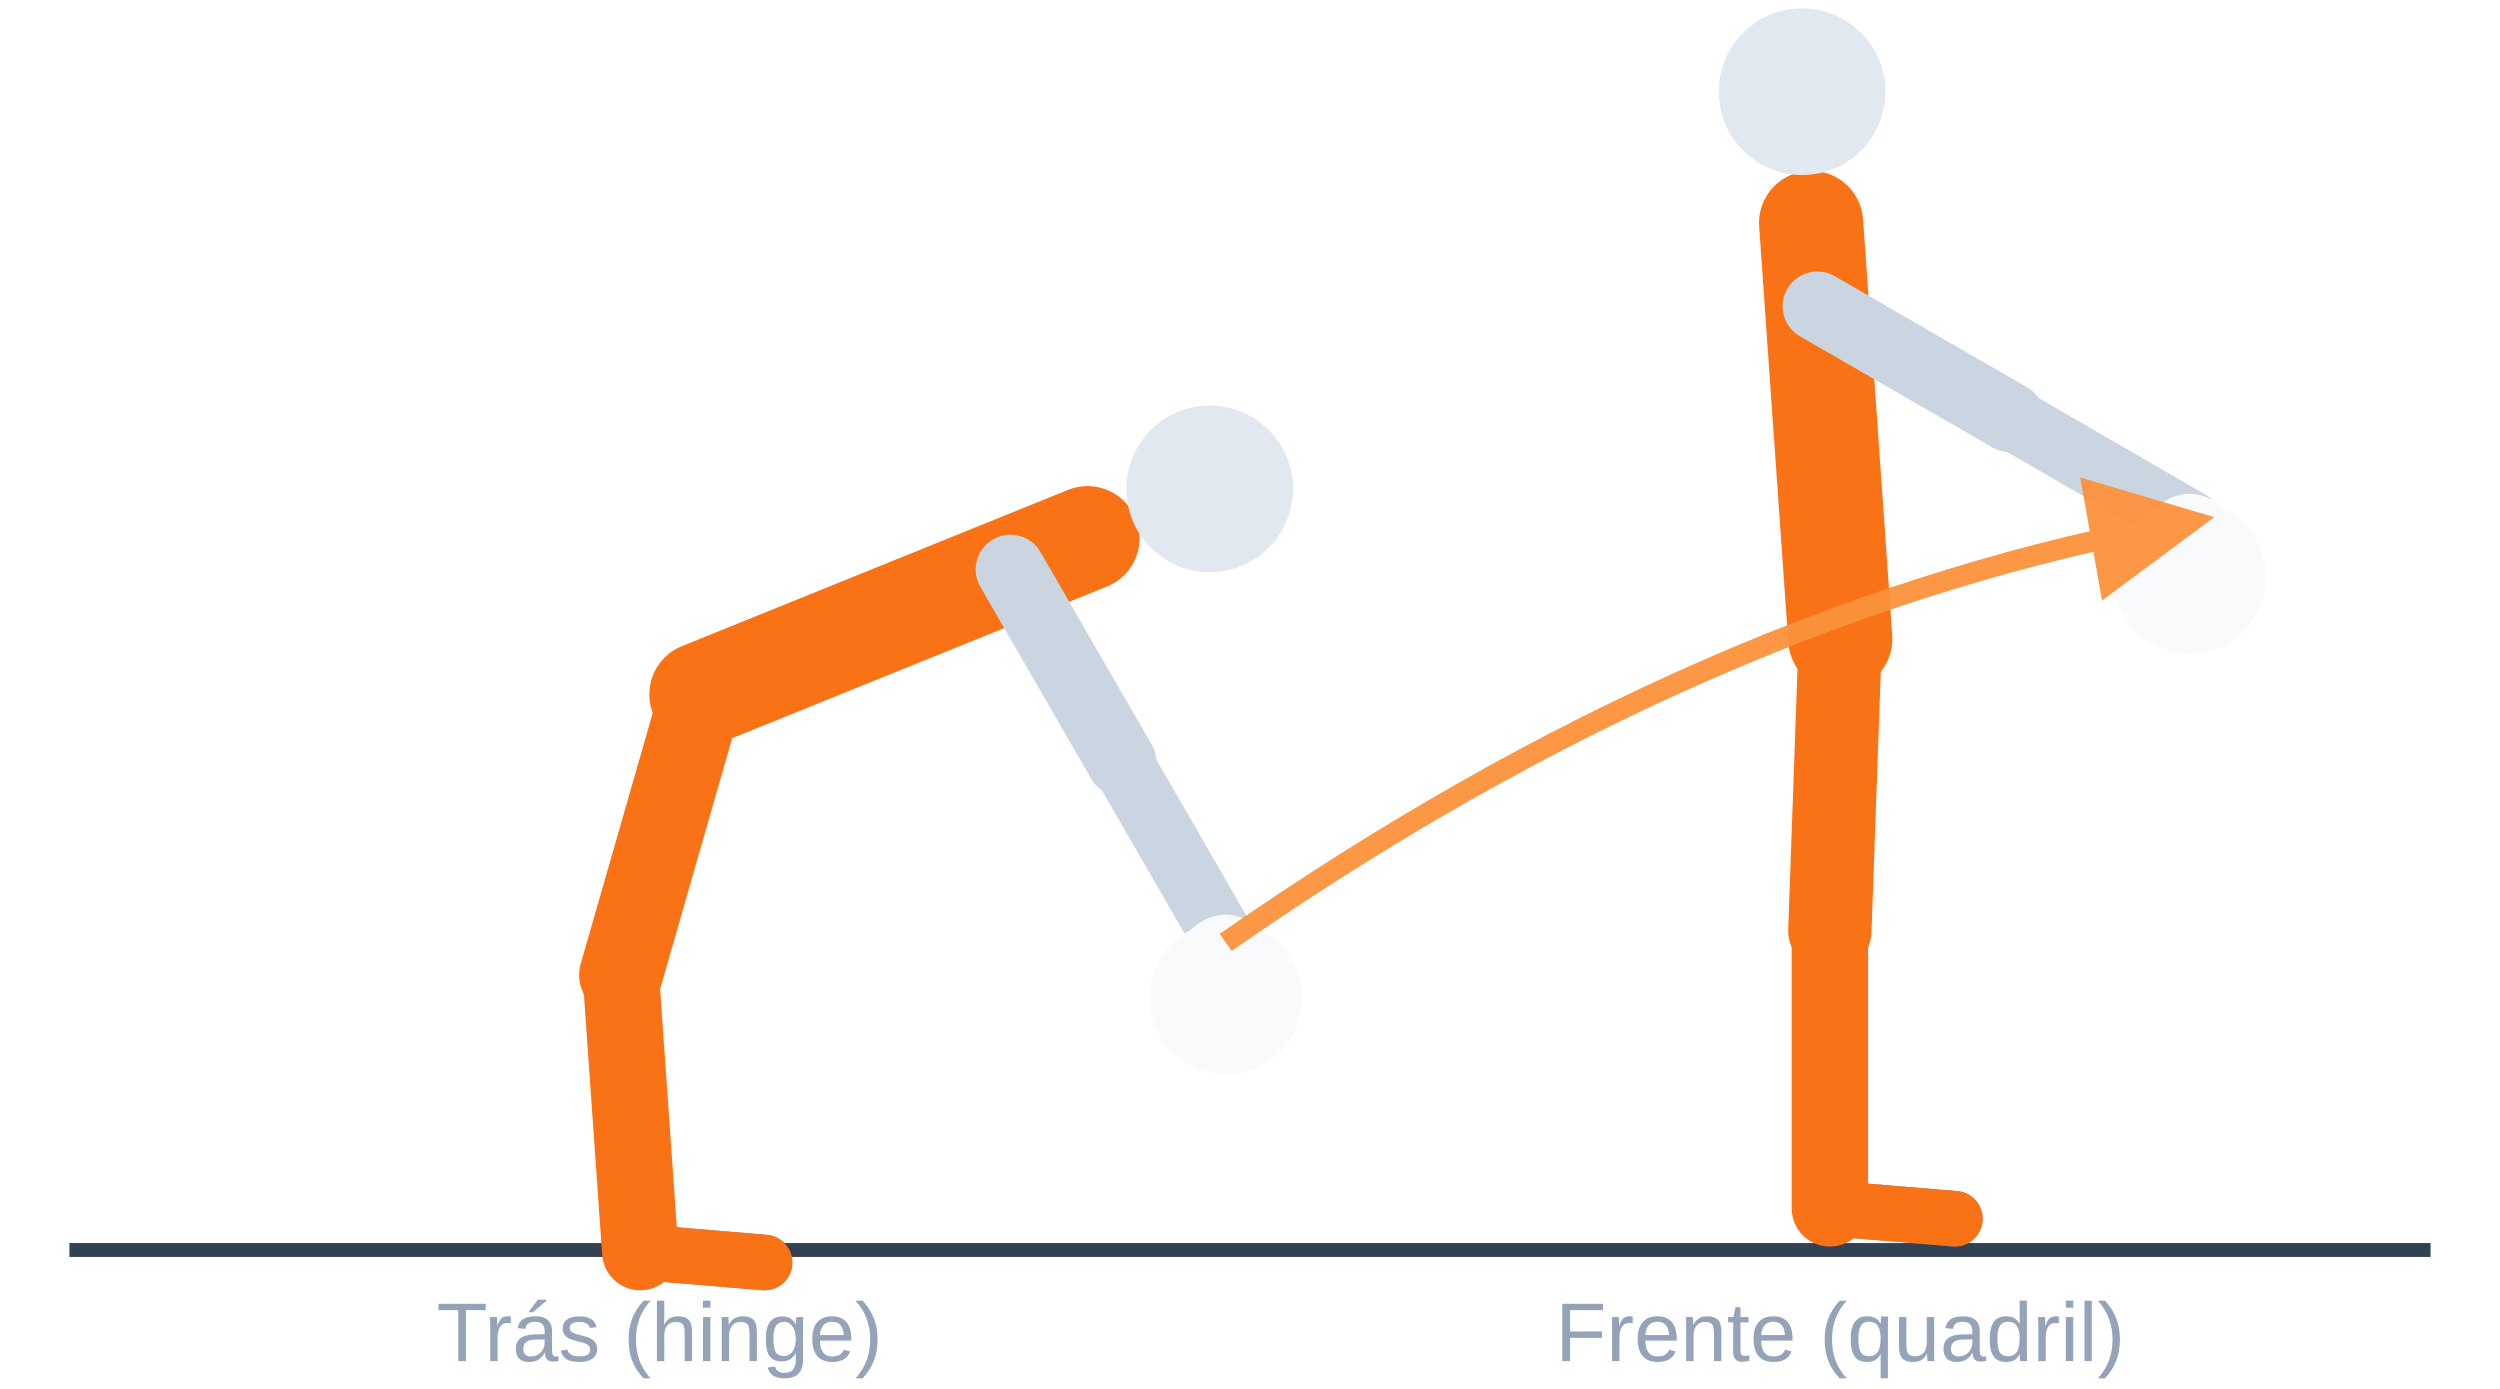
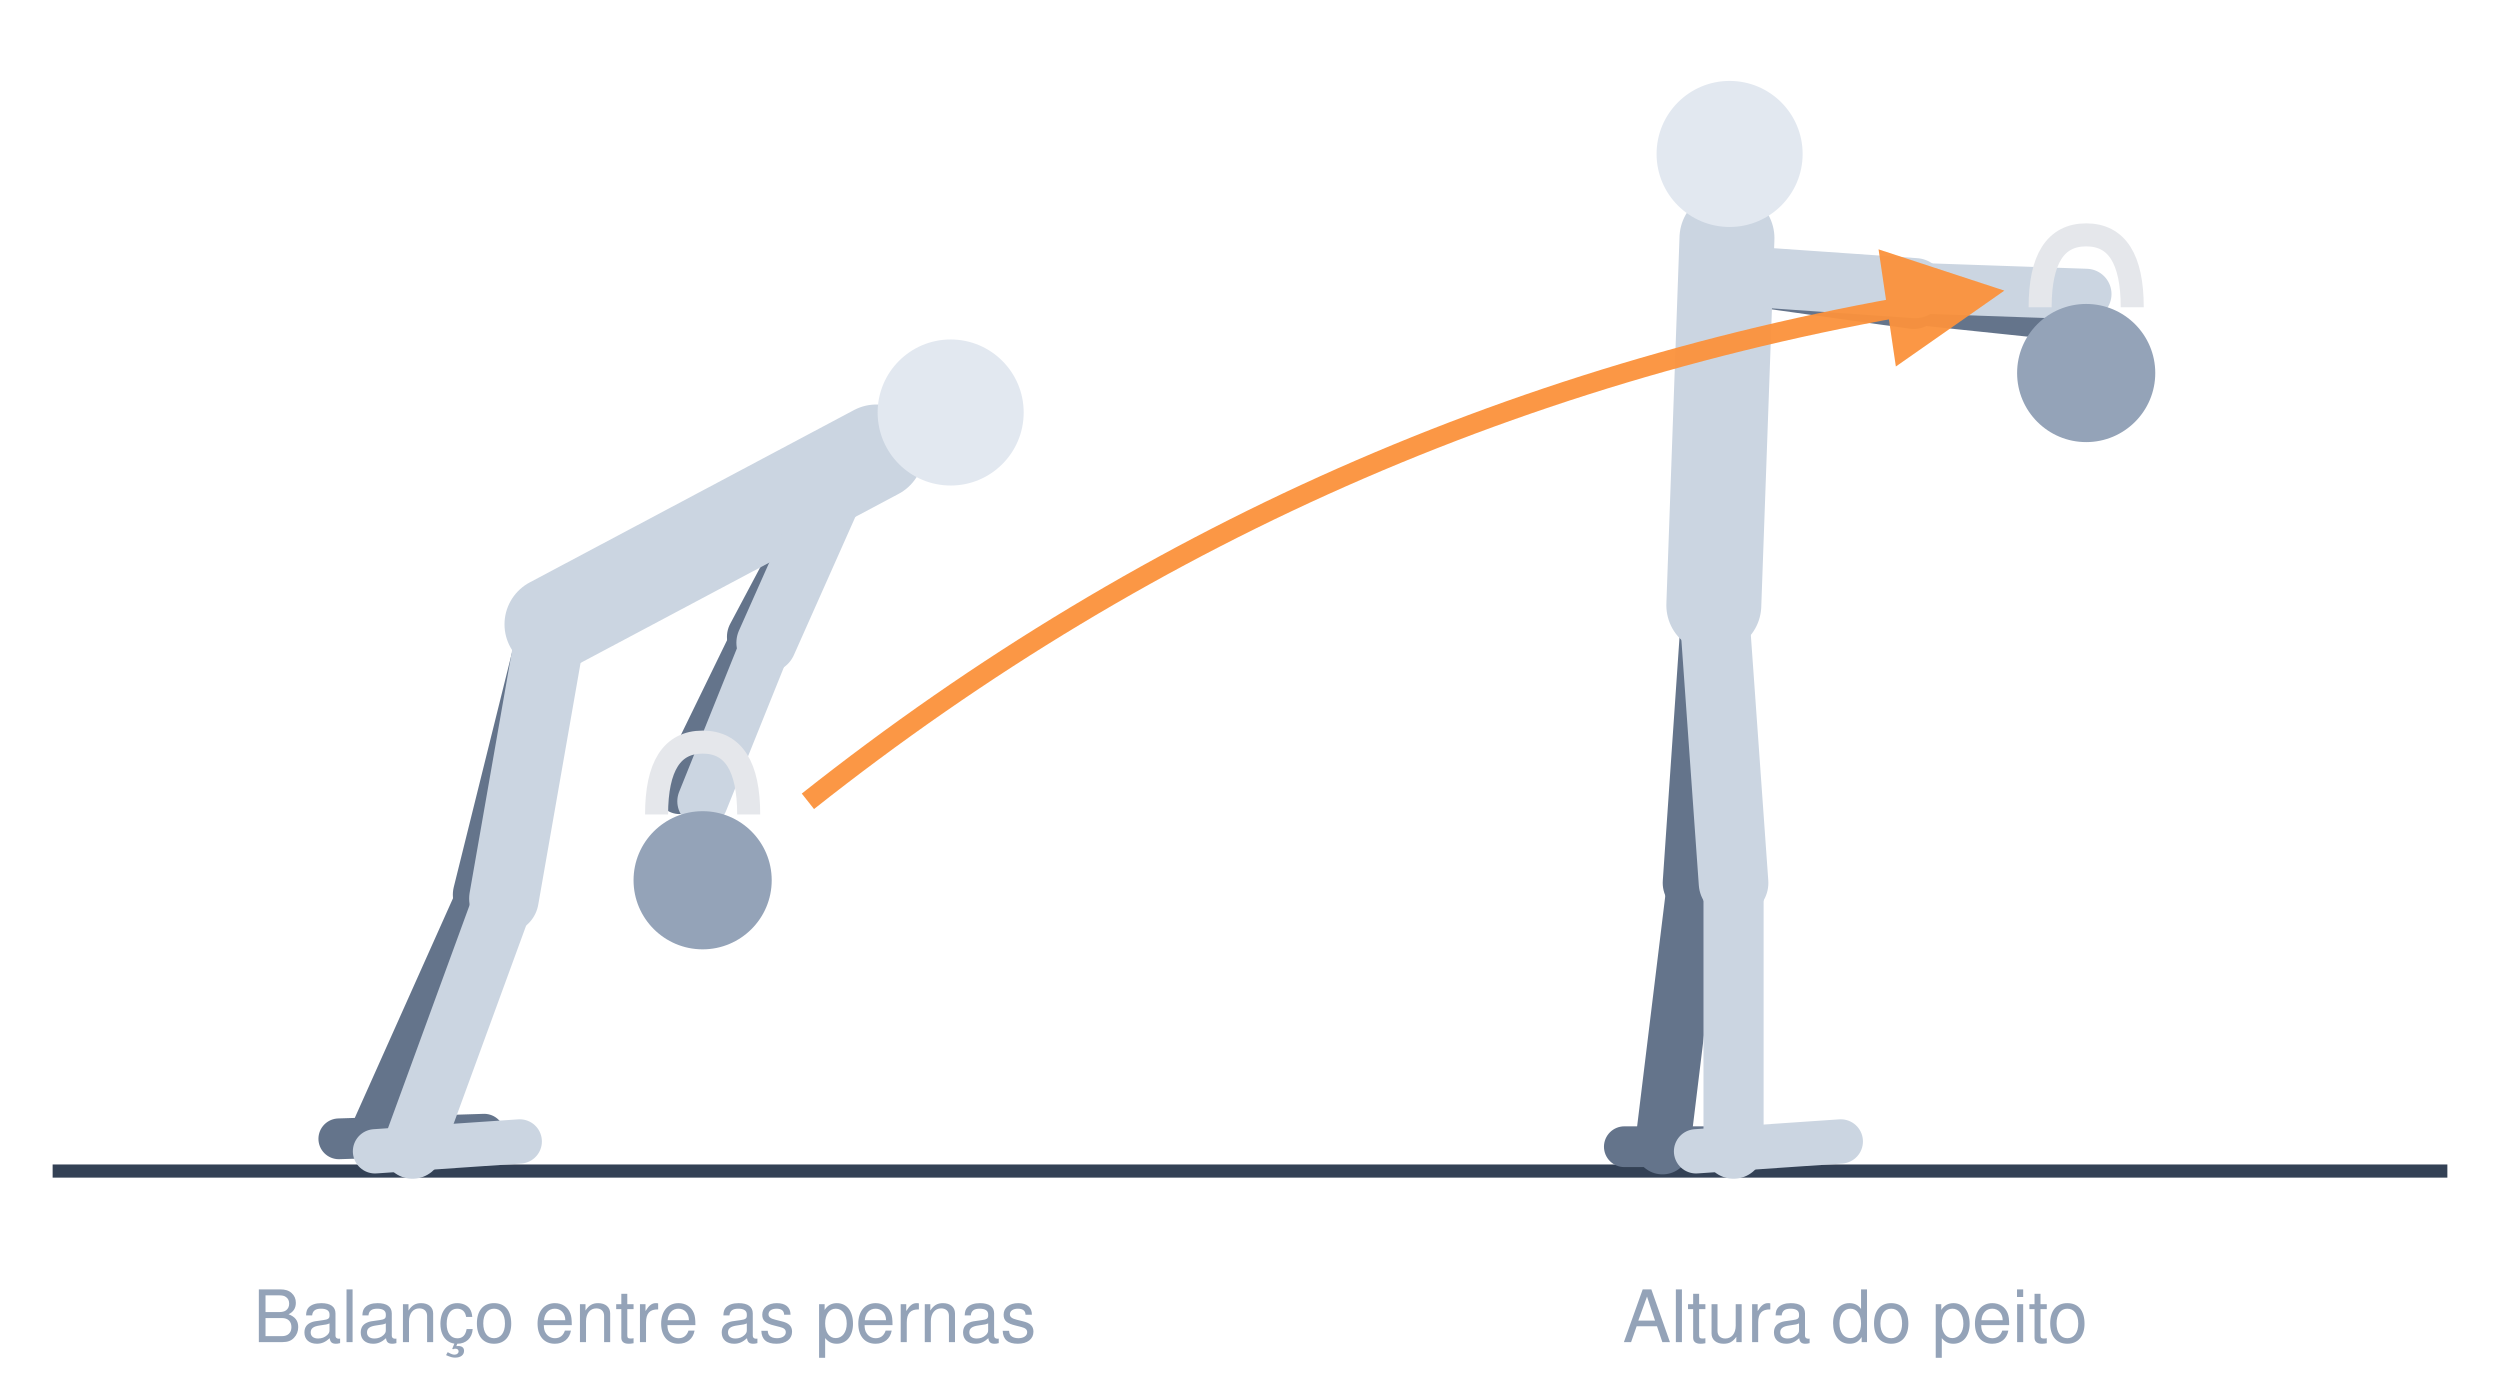
- <svg xmlns="http://www.w3.org/2000/svg" viewBox="0 0 360 200" role="img">
+ <svg xmlns="http://www.w3.org/2000/svg" viewBox="0 0 380 212" role="img" aria-label="kettlebell-swing">
  <defs>
    <marker id="ah" viewBox="0 0 10 10" refX="8" refY="5" markerWidth="6" markerHeight="6" orient="auto-start-reverse">
      <path d="M0,0 L10,5 L0,10 z" fill="#fb923c" />
    </marker>
  </defs>
-   <line x1="10" y1="180" x2="350" y2="180" stroke="#334155" stroke-width="2" />
-   <line x1="101.0" y1="100.0" x2="89.4" y2="140.4" stroke="#64748b" stroke-width="11" stroke-linecap="round" opacity="0.85" />
-   <line x1="89.4" y1="140.4" x2="92.2" y2="180.3" stroke="#64748b" stroke-width="10" stroke-linecap="round" opacity="0.85" />
-   <line x1="92.2" y1="180.3" x2="110.1" y2="181.8" stroke="#64748b" stroke-width="8" stroke-linecap="round" opacity="0.85" />
-   <line x1="145.5" y1="82.0" x2="161.5" y2="109.7" stroke="#64748b" stroke-width="9" stroke-linecap="round" opacity="0.85" />
-   <line x1="161.5" y1="109.7" x2="176.5" y2="135.7" stroke="#64748b" stroke-width="8" stroke-linecap="round" opacity="0.85" />
-   <line x1="101.0" y1="100.0" x2="89.4" y2="140.4" stroke="#f97316" stroke-width="12" stroke-linecap="round" opacity="1.0" />
-   <line x1="89.4" y1="140.4" x2="92.2" y2="180.3" stroke="#f97316" stroke-width="11" stroke-linecap="round" opacity="1.0" />
-   <line x1="92.2" y1="180.3" x2="110.1" y2="181.8" stroke="#f97316" stroke-width="8" stroke-linecap="round" opacity="1.0" />
-   <line x1="101.0" y1="100.0" x2="156.6" y2="77.5" stroke="#f97316" stroke-width="15" stroke-linecap="round" opacity="1.0" />
-   <circle cx="174.2" cy="70.4" r="12" fill="#e2e8f0" opacity="1.0" />
-   <line x1="145.5" y1="82.0" x2="161.5" y2="109.7" stroke="#cbd5e1" stroke-width="10" stroke-linecap="round" opacity="1.0" />
-   <line x1="161.5" y1="109.7" x2="176.5" y2="135.7" stroke="#cbd5e1" stroke-width="9" stroke-linecap="round" opacity="1.0" />
-   <circle cx="176.5" cy="143.7" r="11" fill="#f8fafc" />
-   <path d="M169.5,139.7 q7,-12 14,0" fill="none" stroke="#f8fafc" stroke-width="4" />
-   <line x1="265.0" y1="92.0" x2="263.5" y2="134.0" stroke="#64748b" stroke-width="11" stroke-linecap="round" opacity="0.85" />
-   <line x1="263.5" y1="134.0" x2="263.5" y2="174.0" stroke="#64748b" stroke-width="10" stroke-linecap="round" opacity="0.85" />
-   <line x1="263.5" y1="174.0" x2="281.5" y2="175.5" stroke="#64748b" stroke-width="8" stroke-linecap="round" opacity="0.85" />
-   <line x1="261.7" y1="44.1" x2="289.4" y2="60.1" stroke="#64748b" stroke-width="9" stroke-linecap="round" opacity="0.85" />
-   <line x1="289.4" y1="60.1" x2="315.3" y2="75.1" stroke="#64748b" stroke-width="8" stroke-linecap="round" opacity="0.85" />
-   <line x1="265.0" y1="92.0" x2="263.5" y2="134.0" stroke="#f97316" stroke-width="12" stroke-linecap="round" opacity="1.0" />
-   <line x1="263.5" y1="134.0" x2="263.5" y2="174.0" stroke="#f97316" stroke-width="11" stroke-linecap="round" opacity="1.0" />
-   <line x1="263.5" y1="174.0" x2="281.5" y2="175.5" stroke="#f97316" stroke-width="8" stroke-linecap="round" opacity="1.0" />
-   <line x1="265.0" y1="92.0" x2="260.8" y2="32.1" stroke="#f97316" stroke-width="15" stroke-linecap="round" opacity="1.0" />
-   <circle cx="259.5" cy="13.2" r="12" fill="#e2e8f0" opacity="1.0" />
-   <line x1="261.7" y1="44.1" x2="289.4" y2="60.1" stroke="#cbd5e1" stroke-width="10" stroke-linecap="round" opacity="1.0" />
-   <line x1="289.4" y1="60.1" x2="315.3" y2="75.1" stroke="#cbd5e1" stroke-width="9" stroke-linecap="round" opacity="1.0" />
-   <circle cx="315.3" cy="83.1" r="11" fill="#f8fafc" />
-   <path d="M308.3,79.1 q7,-12 14,0" fill="none" stroke="#f8fafc" stroke-width="4" />
-   <path d="M176.5,135.7 Q245.9,87.4 315.3,75.1" fill="none" stroke="#fb923c" stroke-width="3" marker-end="url(#ah)" opacity="0.95" />
-   <text x="95" y="196" fill="#94a3b8" font-family="Arial" font-size="12" text-anchor="middle">Trás (hinge)</text>
-   <text x="265" y="196" fill="#94a3b8" font-family="Arial" font-size="12" text-anchor="middle">Frente (quadril)</text>
+   <line x1="8.0" y1="178.0" x2="372.0" y2="178.0" stroke="#334155" stroke-width="2" stroke-linecap="butt" />
+   <line x1="83.9" y1="94.9" x2="73.7" y2="136.0" stroke="#64748b" stroke-width="9.736" stroke-linecap="round" />
+   <line x1="73.7" y1="136.0" x2="57.2" y2="172.9" stroke="#64748b" stroke-width="8.409" stroke-linecap="round" />
+   <line x1="51.5" y1="173.1" x2="73.6" y2="172.4" stroke="#64748b" stroke-width="6.196" stroke-linecap="round" />
+   <line x1="128.2" y1="71.4" x2="114.7" y2="96.8" stroke="#64748b" stroke-width="8.409" stroke-linecap="round" />
+   <line x1="114.7" y1="96.8" x2="103.3" y2="120.2" stroke="#64748b" stroke-width="7.081" stroke-linecap="round" />
+   <line x1="83.9" y1="94.9" x2="133.2" y2="68.7" stroke="#cbd5e1" stroke-width="14.431" stroke-linecap="round" />
+   <line x1="133.2" y1="68.7" x2="144.5" y2="62.7" stroke="#cbd5e1" stroke-width="7.697" stroke-linecap="round" />
+   <circle cx="144.5" cy="62.7" r="11.1" fill="#e2e8f0" />
+   <line x1="83.9" y1="94.9" x2="76.6" y2="136.6" stroke="#cbd5e1" stroke-width="10.583" stroke-linecap="round" />
+   <line x1="76.6" y1="136.6" x2="62.7" y2="174.6" stroke="#cbd5e1" stroke-width="9.14" stroke-linecap="round" />
+   <line x1="57.0" y1="175.0" x2="79.0" y2="173.5" stroke="#cbd5e1" stroke-width="6.735" stroke-linecap="round" />
+   <line x1="128.2" y1="71.4" x2="116.5" y2="97.7" stroke="#cbd5e1" stroke-width="9.14" stroke-linecap="round" />
+   <line x1="116.5" y1="97.7" x2="106.8" y2="121.8" stroke="#cbd5e1" stroke-width="7.697" stroke-linecap="round" />
+   <line x1="260.5" y1="92.0" x2="257.6" y2="134.2" stroke="#64748b" stroke-width="9.736" stroke-linecap="round" />
+   <line x1="257.6" y1="134.2" x2="252.7" y2="174.3" stroke="#64748b" stroke-width="8.409" stroke-linecap="round" />
+   <line x1="246.9" y1="174.3" x2="269.0" y2="174.3" stroke="#64748b" stroke-width="6.196" stroke-linecap="round" />
+   <line x1="262.3" y1="41.8" x2="290.9" y2="45.8" stroke="#64748b" stroke-width="8.409" stroke-linecap="round" />
+   <line x1="290.9" y1="45.8" x2="316.7" y2="48.5" stroke="#64748b" stroke-width="7.081" stroke-linecap="round" />
+   <line x1="260.5" y1="92.0" x2="262.5" y2="36.2" stroke="#cbd5e1" stroke-width="14.431" stroke-linecap="round" />
+   <line x1="262.5" y1="36.2" x2="262.9" y2="23.4" stroke="#cbd5e1" stroke-width="7.697" stroke-linecap="round" />
+   <circle cx="262.9" cy="23.4" r="11.1" fill="#e2e8f0" />
+   <line x1="260.5" y1="92.0" x2="263.5" y2="134.2" stroke="#cbd5e1" stroke-width="10.583" stroke-linecap="round" />
+   <line x1="263.5" y1="134.2" x2="263.5" y2="174.6" stroke="#cbd5e1" stroke-width="9.14" stroke-linecap="round" />
+   <line x1="257.8" y1="175.0" x2="279.8" y2="173.5" stroke="#cbd5e1" stroke-width="6.735" stroke-linecap="round" />
+   <line x1="262.3" y1="41.8" x2="291.1" y2="43.8" stroke="#cbd5e1" stroke-width="9.14" stroke-linecap="round" />
+   <line x1="291.1" y1="43.8" x2="317.1" y2="44.7" stroke="#cbd5e1" stroke-width="7.697" stroke-linecap="round" />
+   <path d="M99.8,123.8 q0,-11 7,-11 q7,0 7,11" fill="none" stroke="#e5e7eb" stroke-width="3.5" />
+   <circle cx="106.8" cy="133.8" r="10.5" fill="#94a3b8" />
+   <path d="M310.1,46.7 q0,-11 7,-11 q7,0 7,11" fill="none" stroke="#e5e7eb" stroke-width="3.5" />
+   <circle cx="317.1" cy="56.7" r="10.5" fill="#94a3b8" />
+   <path d="M122.8,121.8 Q201.6,59.4 301.1,44.7" fill="none" stroke="#fb923c" stroke-width="3" marker-end="url(#ah)" opacity="0.95" />
+   <text x="98.0" y="204.0" fill="#94a3b8" font-family="-apple-system,Helvetica,Arial,sans-serif" font-size="11" font-weight="400" text-anchor="middle">Balanço entre as pernas</text>
+   <text x="282.0" y="204.0" fill="#94a3b8" font-family="-apple-system,Helvetica,Arial,sans-serif" font-size="11" font-weight="400" text-anchor="middle">Altura do peito</text>
</svg>
